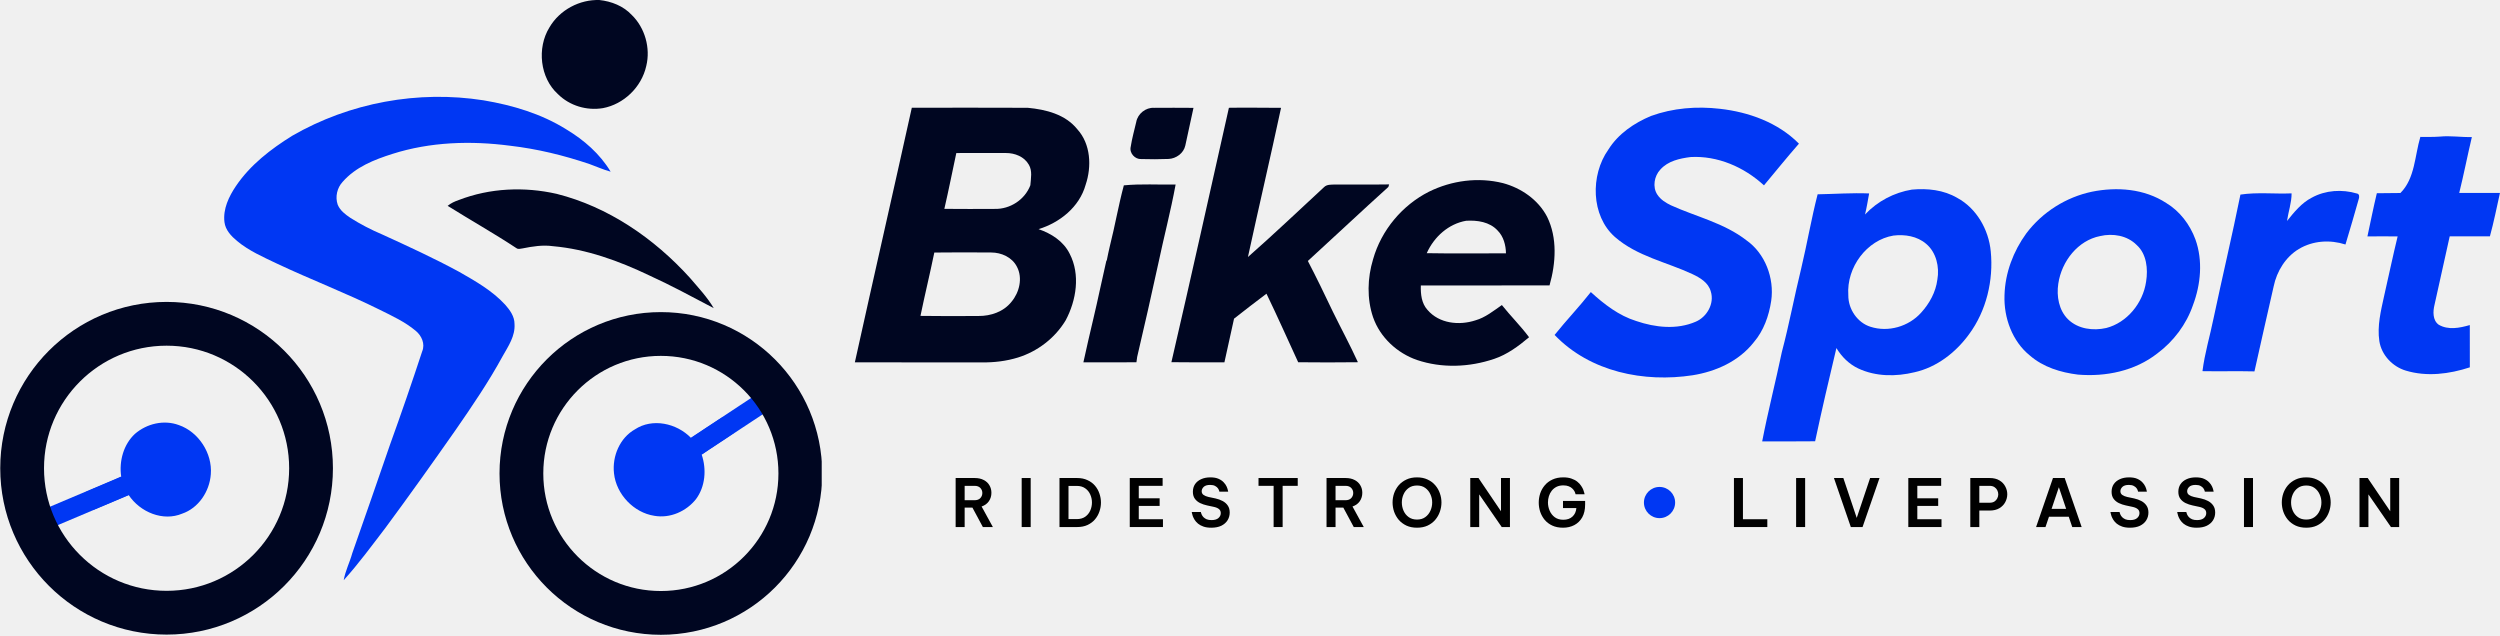
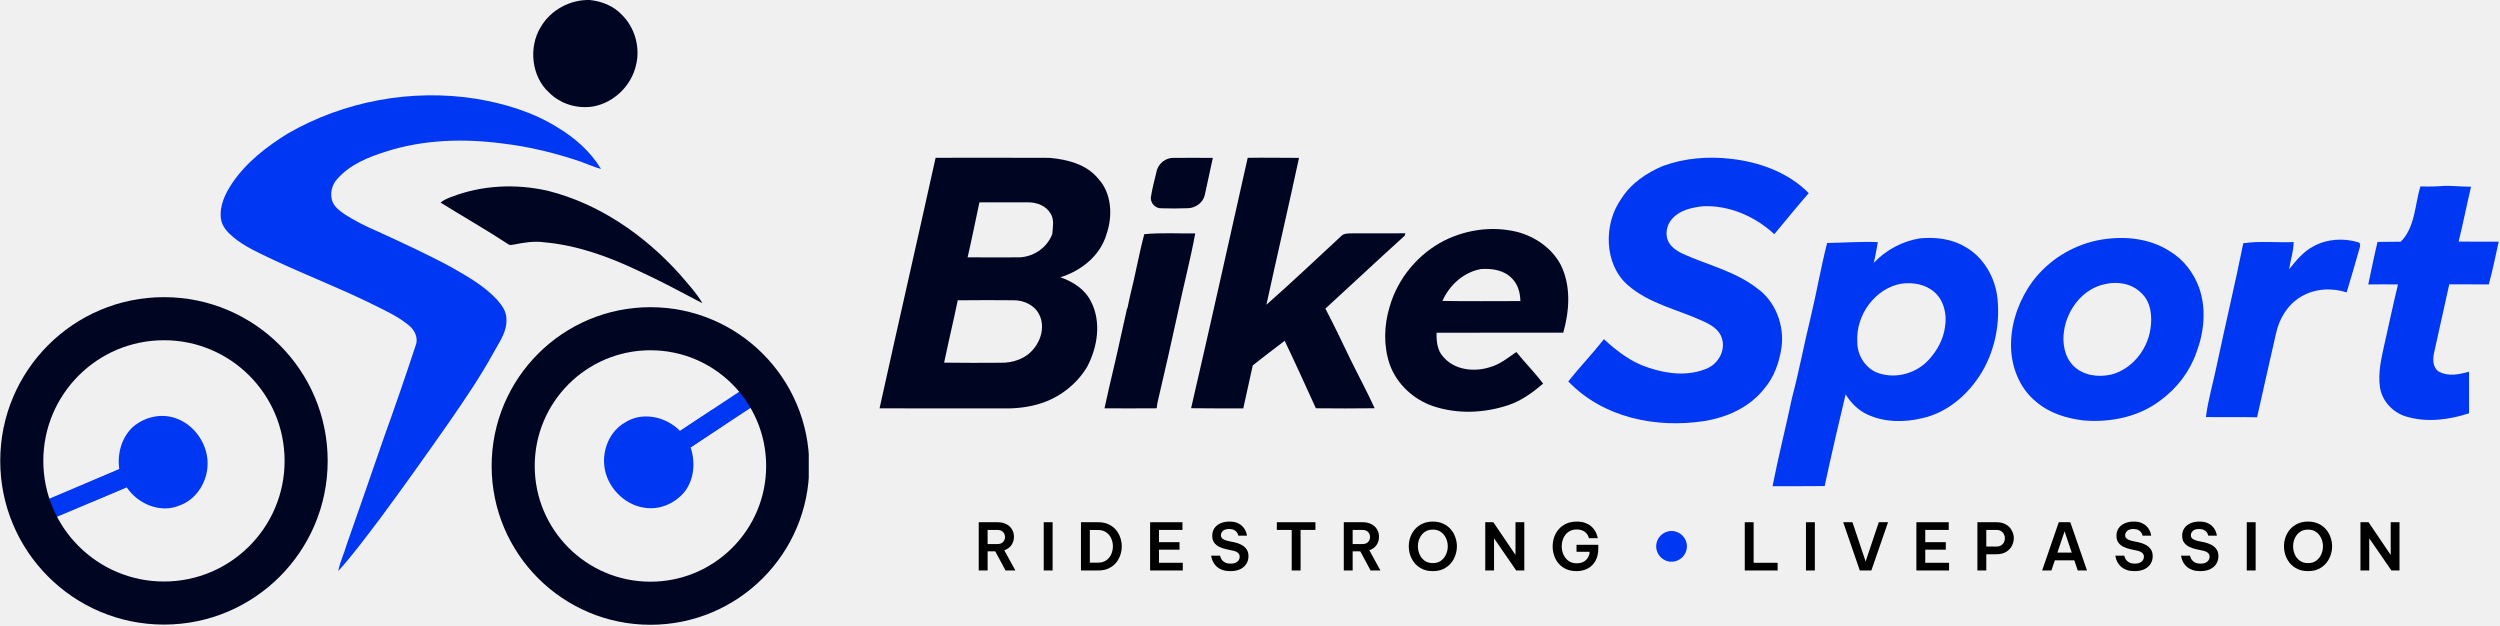
- <svg xmlns="http://www.w3.org/2000/svg" width="1810" height="460" viewBox="0 0 1810 460" fill="none">
+ <svg xmlns="http://www.w3.org/2000/svg" width="1839" height="460" viewBox="0 0 1839 460" fill="none">
  <g clip-path="url(#clip0_24_1289)">
    <path d="M129.554 307.779C118.626 303.704 106.246 306.719 97.707 314.111C89.482 321.723 86.09 333.756 87.748 345.123C79.288 349.012 70.593 352.374 62.083 356.175C63.879 360.518 65.759 364.812 67.849 369.017C76.286 365.505 84.703 361.947 93.082 358.297C101.495 370.972 118.15 377.674 131.89 371.88C143.6 367.897 151.72 355.975 152.629 343.359C153.853 328.134 143.727 312.7 129.554 307.779Z" fill="#0037F3" />
    <rect x="34.356" y="367.624" width="58.058" height="14.488" transform="rotate(-22.9127 34.3564 367.624)" fill="#0037F3" />
    <circle cx="120.609" cy="339.015" r="104.587" stroke="#000621" stroke-width="31.693" />
    <path d="M473.725 373.44C485.215 375.448 496.834 370.221 503.878 361.393C510.573 352.405 511.709 339.955 508.001 329.083C515.607 323.713 523.541 318.818 531.213 313.525C528.653 309.584 526.02 305.706 523.197 301.954C515.544 306.949 507.918 311.985 500.348 317.106C489.76 306.182 472.16 302.638 459.711 310.846C448.927 316.902 443.123 330.108 444.535 342.677C446.115 357.869 458.892 371.193 473.725 373.44Z" fill="#0037F3" />
    <rect x="556.379" y="297.202" width="58.058" height="14.488" transform="rotate(146.554 556.379 297.202)" fill="#0037F3" />
    <circle cx="478.463" cy="342.775" r="100.965" stroke="#000621" stroke-width="31.693" />
    <path d="M211.463 98.36C253.287 74.198 302.885 65.225 350.087 72.632C371.011 76.166 391.852 82.281 410.153 93.761C422.741 101.33 434.323 111.343 442.108 124.301C436.898 122.898 431.987 120.617 426.909 118.812C408.165 112.458 388.857 107.771 369.251 105.503C340.877 101.794 311.557 102.683 284.057 111.443C271.014 115.591 257.468 120.88 248.053 131.683C244.077 135.943 242.532 142.548 244.496 148.187C246.233 152.436 250.006 155.23 253.599 157.674C260.977 162.361 268.75 166.371 276.751 169.767C295.507 178.339 314.275 186.961 332.469 196.824C344.242 203.579 356.327 210.371 365.741 220.597C369.143 224.445 372.533 229.056 372.509 234.558C373.107 243.255 368.005 250.637 363.993 257.742C353.836 276.39 341.919 293.91 329.894 311.266C313.209 335.077 296.381 358.763 279.098 382.11C269.265 394.955 259.671 408.076 248.856 420.057C250.006 413.265 253.228 407.149 255.036 400.557C264.271 374.265 273.421 347.96 282.488 321.605C290.537 299.336 298.25 276.929 305.652 254.421C307.987 248.97 305.185 242.954 300.993 239.521C293.196 232.991 283.949 228.756 274.99 224.294C250.533 212.138 225.033 202.438 200.36 190.784C190.455 186.046 180.238 181.61 171.639 174.479C167.459 170.995 163.183 166.572 162.5 160.757C161.362 151.27 165.722 142.297 170.777 134.765C181.197 119.326 196.096 107.934 211.463 98.36Z" fill="#0037F3" />
    <path d="M397.768 19.885C405.254 7.039 419.782 -0.455 434.011 0.021C442.611 0.949 451.306 4.295 457.427 10.874C466.865 20.035 471.117 34.71 467.895 47.768C464.422 63.308 451.45 75.477 436.551 78.284C424.909 80.239 412.464 76.655 403.889 68.095C390.977 56.416 388.594 34.76 397.768 19.885Z" fill="#000621" />
    <path d="M332.217 144.792C354.746 136.094 379.683 135.042 403.051 140.355C440.144 149.704 473.369 172.312 499.443 201.098C505.48 208.179 511.959 215.009 516.762 223.104C501.276 214.959 485.861 206.6 469.967 199.356C447.929 188.842 424.621 180.37 400.344 178.24C392.978 177.187 385.552 178.403 378.33 179.844C376.868 180.007 375.251 180.658 373.934 179.693C357.621 168.941 340.637 159.366 324.097 149.028C326.492 147.047 329.331 145.782 332.217 144.792Z" fill="#000621" />
  </g>
-   <path d="M618.921 262.307C632.492 200.831 646.566 139.479 660.15 78.003C688.138 77.989 716.127 77.906 744.115 78.045C757.104 79.276 771.27 82.695 780.04 93.656C789.656 104.257 790.502 120.519 786.005 133.763C781.455 150.094 767.011 161.277 751.932 165.899C761.032 169.041 769.934 174.563 774.458 183.752C782.275 198.824 779.246 217.452 771.574 231.859C763.757 244.91 751.033 254.487 736.986 258.847C728.6 261.435 719.817 262.486 711.087 262.376C680.374 262.334 649.648 262.431 618.921 262.307ZM692.371 110.803C689.487 124.283 686.802 137.791 683.707 151.215C695.929 151.284 708.151 151.367 720.373 151.243C731.126 151.478 741.946 144.738 745.98 134.123C746.35 129.21 747.541 123.702 744.882 119.259C741.549 113.336 734.631 110.762 728.348 110.789C716.352 110.817 704.368 110.665 692.371 110.803ZM676.446 182.839C673.298 198.173 669.581 213.369 666.42 228.704C680.427 228.939 694.448 228.842 708.468 228.773C717.277 228.842 726.642 225.756 732.383 218.407C738.017 211.722 740.57 201.273 736.271 193.15C732.753 186.188 724.936 182.825 717.701 182.811C703.945 182.673 690.189 182.687 676.446 182.839Z" fill="#000621" />
-   <path d="M889.731 78.031C902.31 77.795 914.902 78.086 927.481 78.072C919.743 114.139 911.331 150.039 903.5 186.091C922.23 169.608 940.351 152.392 958.683 135.424C960.72 133.445 963.749 133.722 966.329 133.597C979.463 133.486 992.597 133.736 1005.73 133.514C1005.6 133.971 1005.32 134.884 1005.18 135.355C985.587 153.014 966.381 171.158 946.885 188.942C953.168 201.01 959.107 213.272 964.953 225.576C970.945 237.838 977.466 249.809 983.127 262.251C968.709 262.39 954.292 262.473 939.888 262.265C932.256 245.713 924.862 229.036 916.926 212.636C909.016 218.545 901.225 224.621 893.448 230.71C891.107 241.242 888.805 251.788 886.477 262.334C873.673 262.293 860.883 262.445 848.092 262.223C862.311 200.914 875.909 139.438 889.731 78.031Z" fill="#000621" />
-   <path d="M1034.47 138.842C1051.05 130.622 1070.29 128.103 1088.19 132.587C1101.19 136.088 1113.57 144.434 1120.11 156.959C1127.66 172.265 1126.43 190.561 1121.86 206.629C1090.79 206.754 1059.74 206.574 1028.68 206.698C1028.5 212.926 1029.17 219.597 1033.47 224.33C1041.99 234.35 1056.5 235.762 1068.16 231.942C1075.36 229.921 1081.26 225.064 1087.36 220.856C1093.7 228.814 1100.95 235.969 1107.05 244.163C1099.42 250.598 1091.22 256.66 1081.8 259.829C1063.81 265.919 1043.96 266.721 1025.86 260.618C1011.74 255.705 999.264 244.509 994.105 229.686C989.542 216.234 990.005 201.287 994.092 187.766C1000.11 166.425 1015.43 148.489 1034.47 138.842ZM1032.97 183.295C1052.08 183.655 1071.21 183.392 1090.32 183.406C1090.21 177.414 1088.55 171.213 1084.33 166.965C1078.53 160.571 1069.47 159.353 1061.47 159.837C1048.87 162.024 1038.31 171.324 1032.97 183.295Z" fill="#000621" />
-   <path d="M822.631 88.342C823.715 82.252 829.628 77.727 835.461 78.073C844.997 78.031 854.547 77.976 864.084 78.087C862.087 87.165 860.103 96.244 858.172 105.351C856.941 111.011 851.465 114.803 846.122 115.08C839.495 115.329 832.868 115.371 826.255 115.149C821.863 115.454 817.512 110.942 818.636 106.264C819.575 100.202 821.242 94.293 822.631 88.342Z" fill="#000621" />
-   <path d="M813.663 134.192C826.122 132.988 838.662 133.805 851.148 133.625C847.603 152.862 842.603 171.795 838.582 190.935C833.688 213.466 828.569 235.928 823.318 258.362C823.186 259.345 822.908 261.296 822.776 262.279C809.972 262.334 797.168 262.404 784.378 262.307C786.719 251.705 789.087 241.132 791.626 230.6C794.92 216.816 797.711 202.92 800.925 189.122L801.361 188.264C801.97 184.818 802.83 181.427 803.57 178.023C807.261 163.491 809.761 148.655 813.663 134.192Z" fill="#000621" />
-   <path d="M1195.28 83.975C1211.26 78.162 1228.5 76.834 1245.25 78.771C1265.99 81.11 1287.18 88.611 1302.43 104.001C1293.79 113.882 1285.54 124.11 1277.11 134.199C1262.63 120.844 1243.41 112.609 1223.95 113.703C1216.14 114.713 1207.62 116.498 1202.04 122.809C1197.7 127.432 1196.26 135.348 1199.88 140.856C1202.25 144.51 1205.99 146.821 1209.75 148.634C1228.04 156.952 1248.21 161.367 1264.48 174.03C1277.84 183.427 1284.76 201.308 1282.35 217.833C1280.72 228.669 1276.89 239.45 1269.81 247.713C1258.91 261.649 1242.17 269.012 1225.49 271.683C1190.45 277.053 1151.34 269.441 1125.53 242.495C1134.01 231.894 1143.39 222.137 1151.76 211.452C1161.43 220.324 1172.12 228.531 1184.6 232.406C1198.44 237.125 1214.03 238.869 1227.76 232.89C1235.67 229.527 1241.39 219.936 1238.62 211.051C1236.86 204.533 1230.77 201.031 1225.28 198.443C1206.53 189.669 1185.3 185.641 1169.18 171.553C1151.81 156.204 1151.35 126.823 1164.41 108.36C1171.64 96.777 1183.2 89.04 1195.28 83.975Z" fill="#0037F3" />
-   <path d="M1752.33 99.115C1757.04 99.143 1761.75 99.226 1766.46 98.894C1774.18 98.133 1781.9 99.42 1789.63 99.226C1786.45 112.678 1783.8 126.255 1780.48 139.68C1790.31 139.707 1800.14 139.749 1809.96 139.694C1807.65 150.198 1805.52 160.757 1802.69 171.123C1792.98 171.123 1783.28 171.179 1773.59 171.11C1769.99 187.62 1766.33 204.117 1762.61 220.614C1761.39 225.458 1761.17 231.852 1765.57 235.063C1772.52 239.159 1780.85 237.443 1788.14 235.34C1788.07 245.54 1788.23 255.739 1788.16 265.953C1773.27 270.825 1757 272.915 1741.8 268.32C1732.41 265.51 1724.28 257.303 1722.65 247.02C1720.98 235.935 1723.79 224.863 1726.14 214.123C1729.41 199.813 1732.41 185.434 1735.88 171.179C1728.59 170.999 1721.29 171.151 1714.01 171.179C1716.28 160.744 1718.33 150.267 1720.83 139.901C1726.51 139.818 1732.21 139.818 1737.9 139.735C1748.46 129.258 1748.25 112.789 1752.33 99.115Z" fill="#0037F3" />
-   <path d="M1384.19 137.272C1395.4 136.247 1407.21 137.451 1417.17 143.347C1430.86 150.738 1439.79 166.072 1441.3 181.932C1443.4 202.982 1438.09 225.043 1425.67 241.886C1415.97 255.31 1402.07 265.926 1386.18 269.496C1372.77 272.748 1358.15 272.748 1345.42 266.784C1338.82 263.697 1333.38 258.341 1329.56 251.989C1324.21 274.423 1318.96 296.899 1314.15 319.485C1301.37 319.499 1288.59 319.693 1275.82 319.568C1280.01 297.868 1285.55 276.485 1290.06 254.854C1295.37 234.841 1299.14 214.442 1304.08 194.333C1308.33 176.507 1311.4 158.419 1315.96 140.676C1328.38 140.468 1340.8 139.527 1353.25 140.053C1352.33 145.146 1351.5 150.253 1350.28 155.291C1359.38 145.631 1371.39 139.389 1384.19 137.272ZM1370.85 170.556C1351.67 173.725 1336.77 193.447 1338.18 213.694C1338.06 223.908 1344.89 233.72 1354.28 236.599C1367.03 240.71 1381.9 236.488 1390.97 226.289C1396.92 219.742 1401.49 211.522 1402.64 202.484C1404.32 193.253 1401.8 182.624 1394.59 176.59C1388.07 170.944 1379.04 169.56 1370.85 170.556Z" fill="#0037F3" />
-   <path d="M1514.52 138.808C1532.61 135.168 1552.43 136.566 1568.36 146.973C1578.11 152.855 1585.51 162.488 1589.52 173.435C1594.97 188.672 1593.36 205.944 1587.72 220.877C1582.89 234.966 1573.6 247.159 1561.98 255.823C1545.69 268.638 1524.44 272.901 1504.43 271.212C1492 269.676 1479.33 265.87 1469.55 257.331C1456.97 247.173 1450.66 230.15 1451.26 213.791C1451.67 197.557 1457.7 181.835 1467.03 168.992C1478.75 153.409 1495.99 142.711 1514.52 138.808ZM1520.49 170.916C1504.54 174.03 1492.61 189.004 1490.2 205.404C1488.82 214.456 1490.64 224.628 1497.21 231.132C1504.5 238.288 1515.48 239.616 1524.93 237.471C1539.79 233.651 1551.51 219.632 1553.78 203.882C1555.26 194.693 1554.15 183.87 1547.01 177.434C1540.07 170.418 1529.63 168.785 1520.49 170.916Z" fill="#0037F3" />
-   <path d="M1673.75 143.098C1683.71 137.631 1695.69 136.925 1706.43 140.109C1708.41 140.427 1708.23 142.876 1707.65 144.385C1704.56 155.291 1701.42 166.183 1698.12 177.019C1687 173.421 1674.56 174.168 1664.37 180.271C1654.88 185.946 1648.42 196.256 1646.13 207.342C1641.53 227.866 1636.73 248.335 1632.23 268.887C1619.68 268.569 1607.13 268.956 1594.59 268.721C1596.21 255.712 1600.04 243.187 1602.63 230.385C1608.95 200.519 1616.03 170.819 1622.07 140.884C1634.32 139.043 1646.78 140.524 1659.12 139.998C1659.12 146.835 1656.77 153.284 1655.8 159.996C1660.99 153.533 1666.38 146.876 1673.75 143.098Z" fill="#0037F3" />
-   <path d="M691.884 381.582V346.089H705.697C708.255 346.089 710.429 346.569 712.22 347.528C714.042 348.456 715.417 349.735 716.345 351.365C717.304 352.964 717.784 354.771 717.784 356.785C717.784 359.055 717.176 361.086 715.961 362.876C714.746 364.635 712.987 365.914 710.685 366.713L718.839 381.582H711.596L704.018 367.481H698.407V381.582H691.884ZM705.601 351.749H698.407V362.157H705.601C707.424 362.157 708.815 361.645 709.774 360.622C710.733 359.567 711.213 358.336 711.213 356.929C711.213 355.522 710.733 354.307 709.774 353.284C708.815 352.261 707.424 351.749 705.601 351.749Z" fill="black" />
-   <path d="M739.692 381.582V346.089H746.215V381.582H739.692Z" fill="black" />
-   <path d="M767.068 381.582V346.089H779.826C782.704 346.089 785.214 346.601 787.357 347.624C789.531 348.615 791.337 349.958 792.776 351.653C794.215 353.348 795.286 355.25 795.99 357.361C796.725 359.471 797.093 361.629 797.093 363.836C797.093 366.042 796.725 368.2 795.99 370.31C795.286 372.421 794.215 374.323 792.776 376.018C791.337 377.713 789.531 379.072 787.357 380.095C785.214 381.086 782.704 381.582 779.826 381.582H767.068ZM779.539 351.797H773.591V375.826H779.539C782.033 375.826 784.095 375.251 785.726 374.099C787.357 372.916 788.572 371.414 789.371 369.591C790.17 367.736 790.57 365.802 790.57 363.788C790.57 361.805 790.17 359.903 789.371 358.08C788.572 356.225 787.357 354.723 785.726 353.572C784.095 352.388 782.033 351.797 779.539 351.797Z" fill="black" />
-   <path d="M817.946 381.582V346.089H841.736V351.749H824.469V360.766H839.577V366.282H824.469V375.922H841.976V381.582H817.946Z" fill="black" />
-   <path d="M876.978 382.061C874.771 382.061 872.885 381.79 871.318 381.246C869.751 380.702 868.44 379.999 867.385 379.136C866.362 378.272 865.546 377.361 864.939 376.402C864.331 375.411 863.868 374.483 863.548 373.62C863.26 372.757 863.068 372.053 862.973 371.51C862.877 370.966 862.829 370.694 862.829 370.694H869.447C869.447 370.694 869.479 370.886 869.543 371.27C869.639 371.654 869.831 372.149 870.119 372.757C870.407 373.332 870.822 373.908 871.366 374.483C871.941 375.059 872.693 375.554 873.62 375.97C874.579 376.354 875.763 376.546 877.169 376.546C879.344 376.546 880.99 376.066 882.11 375.107C883.261 374.116 883.836 372.901 883.836 371.462C883.836 370.247 883.405 369.287 882.541 368.584C881.678 367.849 880.399 367.305 878.704 366.953L874.004 365.946C872.181 365.562 870.471 364.987 868.872 364.219C867.305 363.452 866.042 362.413 865.083 361.102C864.124 359.791 863.644 358.112 863.644 356.066C863.644 353.923 864.172 352.069 865.227 350.502C866.314 348.935 867.801 347.736 869.687 346.905C871.574 346.042 873.78 345.61 876.306 345.61C878.704 345.61 880.687 345.962 882.253 346.665C883.82 347.368 885.067 348.232 885.995 349.255C886.954 350.278 887.657 351.301 888.105 352.325C888.553 353.348 888.84 354.211 888.968 354.915C889.128 355.618 889.208 355.97 889.208 355.97H882.829C882.829 355.97 882.765 355.73 882.637 355.25C882.509 354.739 882.221 354.163 881.774 353.524C881.326 352.884 880.655 352.325 879.759 351.845C878.864 351.333 877.665 351.078 876.162 351.078C874.02 351.078 872.453 351.557 871.462 352.516C870.503 353.476 870.023 354.515 870.023 355.634C870.023 356.785 870.471 357.68 871.366 358.32C872.261 358.959 873.46 359.455 874.963 359.807L879.999 360.862C881.886 361.278 883.612 361.901 885.179 362.732C886.746 363.564 887.993 364.667 888.92 366.042C889.848 367.385 890.311 369.064 890.311 371.078C890.311 373.124 889.8 374.979 888.776 376.642C887.753 378.304 886.25 379.631 884.268 380.623C882.285 381.582 879.855 382.061 876.978 382.061Z" fill="black" />
-   <path d="M922.1 381.582V351.749H911.165V346.089H939.558V351.749H928.623V381.582H922.1Z" fill="black" />
-   <path d="M960.412 381.582V346.089H974.225C976.783 346.089 978.957 346.569 980.748 347.528C982.57 348.456 983.945 349.735 984.873 351.365C985.832 352.964 986.311 354.771 986.311 356.785C986.311 359.055 985.704 361.086 984.489 362.876C983.274 364.635 981.515 365.914 979.213 366.713L987.367 381.582H980.124L972.546 367.481H966.935V381.582H960.412ZM974.129 351.749H966.935V362.157H974.129C975.951 362.157 977.342 361.645 978.302 360.622C979.261 359.567 979.741 358.336 979.741 356.929C979.741 355.522 979.261 354.307 978.302 353.284C977.342 352.261 975.951 351.749 974.129 351.749Z" fill="black" />
-   <path d="M1025.92 382.061C1023.01 382.061 1020.45 381.55 1018.24 380.527C1016.04 379.471 1014.18 378.081 1012.68 376.354C1011.21 374.595 1010.09 372.629 1009.32 370.454C1008.59 368.28 1008.22 366.058 1008.22 363.788C1008.22 361.517 1008.59 359.311 1009.32 357.169C1010.09 354.995 1011.21 353.044 1012.68 351.317C1014.18 349.591 1016.04 348.216 1018.24 347.193C1020.45 346.137 1023.01 345.61 1025.92 345.61C1028.83 345.61 1031.39 346.137 1033.59 347.193C1035.8 348.216 1037.64 349.591 1039.11 351.317C1040.61 353.044 1041.73 354.995 1042.47 357.169C1043.23 359.311 1043.62 361.517 1043.62 363.788C1043.62 366.058 1043.23 368.28 1042.47 370.454C1041.73 372.629 1040.61 374.595 1039.11 376.354C1037.64 378.081 1035.8 379.471 1033.59 380.527C1031.39 381.55 1028.83 382.061 1025.92 382.061ZM1025.92 376.162C1028.32 376.162 1030.31 375.57 1031.91 374.387C1033.54 373.204 1034.78 371.67 1035.61 369.783C1036.47 367.896 1036.9 365.898 1036.9 363.788C1036.9 361.709 1036.47 359.743 1035.61 357.888C1034.78 356.002 1033.54 354.467 1031.91 353.284C1030.31 352.101 1028.32 351.509 1025.92 351.509C1023.52 351.509 1021.51 352.101 1019.88 353.284C1018.24 354.467 1017.01 356.002 1016.18 357.888C1015.35 359.743 1014.93 361.709 1014.93 363.788C1014.93 365.898 1015.35 367.896 1016.18 369.783C1017.01 371.67 1018.24 373.204 1019.88 374.387C1021.51 375.57 1023.52 376.162 1025.92 376.162Z" fill="black" />
-   <path d="M1064.47 381.582V346.089H1070.42L1086.72 370.167V346.089H1093.2V381.582H1087.25L1070.94 357.936V381.582H1064.47Z" fill="black" />
-   <path d="M1131.65 382.061C1128.68 382.061 1126.09 381.55 1123.88 380.527C1121.68 379.503 1119.84 378.128 1118.37 376.402C1116.93 374.643 1115.84 372.693 1115.11 370.55C1114.4 368.376 1114.05 366.154 1114.05 363.884C1114.05 361.613 1114.4 359.391 1115.11 357.217C1115.84 355.043 1116.95 353.092 1118.42 351.365C1119.89 349.607 1121.74 348.216 1123.98 347.193C1126.22 346.137 1128.82 345.61 1131.8 345.61C1134.13 345.61 1136.13 345.914 1137.79 346.521C1139.49 347.097 1140.9 347.848 1142.01 348.775C1143.17 349.703 1144.08 350.694 1144.75 351.749C1145.45 352.772 1145.98 353.748 1146.33 354.675C1146.68 355.602 1146.92 356.369 1147.05 356.977C1147.18 357.553 1147.24 357.84 1147.24 357.84H1140.72C1140.72 357.84 1140.66 357.632 1140.53 357.217C1140.43 356.769 1140.21 356.226 1139.86 355.586C1139.5 354.947 1138.99 354.307 1138.32 353.668C1137.68 353.028 1136.83 352.5 1135.78 352.085C1134.72 351.637 1133.41 351.413 1131.85 351.413C1129.96 351.413 1128.31 351.765 1126.91 352.469C1125.53 353.172 1124.38 354.115 1123.45 355.298C1122.53 356.481 1121.84 357.808 1121.39 359.279C1120.94 360.75 1120.72 362.253 1120.72 363.788C1120.72 365.866 1121.13 367.864 1121.97 369.783C1122.8 371.701 1124.03 373.268 1125.66 374.483C1127.32 375.698 1129.37 376.306 1131.8 376.306C1134.61 376.306 1136.83 375.539 1138.47 374.004C1140.13 372.469 1141.07 370.422 1141.29 367.864H1131.61V362.685H1147.63V365.322C1147.63 369 1146.92 372.085 1145.52 374.579C1144.11 377.041 1142.19 378.912 1139.76 380.191C1137.36 381.438 1134.66 382.061 1131.65 382.061Z" fill="black" />
-   <circle cx="1201.5" cy="363.836" r="11.296" fill="#0037F3" />
-   <path d="M1255.37 381.582V346.089H1261.89V375.922H1279.54V381.582H1255.37Z" fill="black" />
-   <path d="M1300.39 381.582V346.089H1306.92V381.582H1300.39Z" fill="black" />
-   <path d="M1340 381.582L1327.77 346.089H1334.58L1344.27 374.963L1353.96 346.089H1360.77L1348.49 381.582H1340Z" fill="black" />
-   <path d="M1381.62 381.582V346.089H1405.41V351.749H1388.14V360.766H1403.25V366.282H1388.14V375.922H1405.65V381.582H1381.62Z" fill="black" />
-   <path d="M1426.5 381.582V346.089H1440.51C1443.36 346.089 1445.72 346.665 1447.61 347.816C1449.49 348.935 1450.9 350.406 1451.83 352.229C1452.79 354.019 1453.27 355.89 1453.27 357.84C1453.27 359.791 1452.79 361.677 1451.83 363.5C1450.9 365.29 1449.49 366.761 1447.61 367.912C1445.72 369.063 1443.36 369.639 1440.51 369.639H1433.03V381.582H1426.5ZM1440.46 351.749H1433.03V363.979H1440.46C1441.87 363.979 1443.04 363.692 1443.96 363.116C1444.89 362.509 1445.58 361.741 1446.03 360.814C1446.51 359.855 1446.75 358.879 1446.75 357.888C1446.75 356.865 1446.51 355.89 1446.03 354.962C1445.58 354.035 1444.89 353.268 1443.96 352.66C1443.04 352.053 1441.87 351.749 1440.46 351.749Z" fill="black" />
-   <path d="M1474.12 381.582L1486.35 346.089H1494.84L1507.12 381.582H1500.31L1497.77 374.099H1483.47L1480.93 381.582H1474.12ZM1485.34 368.44H1495.9L1490.62 352.756L1485.34 368.44Z" fill="black" />
-   <path d="M1542.12 382.061C1539.92 382.061 1538.03 381.79 1536.46 381.246C1534.9 380.702 1533.58 379.999 1532.53 379.136C1531.51 378.272 1530.69 377.361 1530.08 376.402C1529.48 375.411 1529.01 374.483 1528.69 373.62C1528.4 372.757 1528.21 372.053 1528.12 371.51C1528.02 370.966 1527.97 370.694 1527.97 370.694H1534.59C1534.59 370.694 1534.62 370.886 1534.69 371.27C1534.78 371.654 1534.98 372.149 1535.26 372.757C1535.55 373.332 1535.97 373.908 1536.51 374.483C1537.09 375.059 1537.84 375.554 1538.76 375.97C1539.72 376.354 1540.91 376.546 1542.31 376.546C1544.49 376.546 1546.13 376.066 1547.25 375.107C1548.41 374.116 1548.98 372.901 1548.98 371.462C1548.98 370.247 1548.55 369.287 1547.69 368.584C1546.82 367.849 1545.54 367.305 1543.85 366.953L1539.15 365.946C1537.33 365.562 1535.62 364.987 1534.02 364.219C1532.45 363.452 1531.19 362.413 1530.23 361.102C1529.27 359.791 1528.79 358.112 1528.79 356.066C1528.79 353.923 1529.32 352.069 1530.37 350.502C1531.46 348.935 1532.95 347.736 1534.83 346.905C1536.72 346.042 1538.92 345.61 1541.45 345.61C1543.85 345.61 1545.83 345.962 1547.4 346.665C1548.96 347.368 1550.21 348.232 1551.14 349.255C1552.1 350.278 1552.8 351.301 1553.25 352.325C1553.7 353.348 1553.98 354.211 1554.11 354.915C1554.27 355.618 1554.35 355.97 1554.35 355.97H1547.97C1547.97 355.97 1547.91 355.73 1547.78 355.25C1547.65 354.739 1547.37 354.163 1546.92 353.524C1546.47 352.884 1545.8 352.325 1544.9 351.845C1544.01 351.333 1542.81 351.078 1541.31 351.078C1539.16 351.078 1537.6 351.557 1536.61 352.516C1535.65 353.476 1535.17 354.515 1535.17 355.634C1535.17 356.785 1535.62 357.68 1536.51 358.32C1537.41 358.959 1538.6 359.455 1540.11 359.807L1545.14 360.862C1547.03 361.278 1548.76 361.901 1550.32 362.732C1551.89 363.564 1553.14 364.667 1554.06 366.042C1554.99 367.385 1555.46 369.064 1555.46 371.078C1555.46 373.124 1554.94 374.979 1553.92 376.642C1552.9 378.304 1551.39 379.631 1549.41 380.623C1547.43 381.582 1545 382.061 1542.12 382.061Z" fill="black" />
-   <path d="M1590.46 382.061C1588.25 382.061 1586.36 381.79 1584.8 381.246C1583.23 380.702 1581.92 379.999 1580.87 379.136C1579.84 378.272 1579.03 377.361 1578.42 376.402C1577.81 375.411 1577.35 374.483 1577.03 373.62C1576.74 372.757 1576.55 372.053 1576.45 371.51C1576.36 370.966 1576.31 370.694 1576.31 370.694H1582.93C1582.93 370.694 1582.96 370.886 1583.02 371.27C1583.12 371.654 1583.31 372.149 1583.6 372.757C1583.89 373.332 1584.3 373.908 1584.85 374.483C1585.42 375.059 1586.17 375.554 1587.1 375.97C1588.06 376.354 1589.24 376.546 1590.65 376.546C1592.82 376.546 1594.47 376.066 1595.59 375.107C1596.74 374.116 1597.32 372.901 1597.32 371.462C1597.32 370.247 1596.88 369.287 1596.02 368.584C1595.16 367.849 1593.88 367.305 1592.18 366.953L1587.48 365.946C1585.66 365.562 1583.95 364.987 1582.35 364.219C1580.79 363.452 1579.52 362.413 1578.56 361.102C1577.6 359.791 1577.12 358.112 1577.12 356.066C1577.12 353.923 1577.65 352.069 1578.71 350.502C1579.79 348.935 1581.28 347.736 1583.17 346.905C1585.05 346.042 1587.26 345.61 1589.79 345.61C1592.18 345.61 1594.17 345.962 1595.73 346.665C1597.3 347.368 1598.55 348.232 1599.47 349.255C1600.43 350.278 1601.14 351.301 1601.58 352.325C1602.03 353.348 1602.32 354.211 1602.45 354.915C1602.61 355.618 1602.69 355.97 1602.69 355.97H1596.31C1596.31 355.97 1596.25 355.73 1596.12 355.25C1595.99 354.739 1595.7 354.163 1595.25 353.524C1594.81 352.884 1594.13 352.325 1593.24 351.845C1592.34 351.333 1591.15 351.078 1589.64 351.078C1587.5 351.078 1585.93 351.557 1584.94 352.516C1583.98 353.476 1583.5 354.515 1583.5 355.634C1583.5 356.785 1583.95 357.68 1584.85 358.32C1585.74 358.959 1586.94 359.455 1588.44 359.807L1593.48 360.862C1595.37 361.278 1597.09 361.901 1598.66 362.732C1600.23 363.564 1601.47 364.667 1602.4 366.042C1603.33 367.385 1603.79 369.064 1603.79 371.078C1603.79 373.124 1603.28 374.979 1602.26 376.642C1601.23 378.304 1599.73 379.631 1597.75 380.623C1595.77 381.582 1593.34 382.061 1590.46 382.061Z" fill="black" />
-   <path d="M1624.64 381.582V346.089H1631.17V381.582H1624.64Z" fill="black" />
-   <path d="M1669.72 382.061C1666.81 382.061 1664.25 381.55 1662.04 380.527C1659.84 379.471 1657.98 378.081 1656.48 376.354C1655.01 374.595 1653.89 372.629 1653.12 370.454C1652.39 368.28 1652.02 366.058 1652.02 363.788C1652.02 361.517 1652.39 359.311 1653.12 357.169C1653.89 354.995 1655.01 353.044 1656.48 351.317C1657.98 349.591 1659.84 348.216 1662.04 347.193C1664.25 346.137 1666.81 345.61 1669.72 345.61C1672.63 345.61 1675.19 346.137 1677.39 347.193C1679.6 348.216 1681.44 349.591 1682.91 351.317C1684.41 353.044 1685.53 354.995 1686.27 357.169C1687.03 359.311 1687.42 361.517 1687.42 363.788C1687.42 366.058 1687.03 368.28 1686.27 370.454C1685.53 372.629 1684.41 374.595 1682.91 376.354C1681.44 378.081 1679.6 379.471 1677.39 380.527C1675.19 381.55 1672.63 382.061 1669.72 382.061ZM1669.72 376.162C1672.12 376.162 1674.12 375.57 1675.71 374.387C1677.34 373.204 1678.58 371.67 1679.41 369.783C1680.27 367.896 1680.7 365.898 1680.7 363.788C1680.7 361.709 1680.27 359.743 1679.41 357.888C1678.58 356.002 1677.34 354.467 1675.71 353.284C1674.12 352.101 1672.12 351.509 1669.72 351.509C1667.32 351.509 1665.31 352.101 1663.68 353.284C1662.04 354.467 1660.81 356.002 1659.98 357.888C1659.15 359.743 1658.74 361.709 1658.74 363.788C1658.74 365.898 1659.15 367.896 1659.98 369.783C1660.81 371.67 1662.04 373.204 1663.68 374.387C1665.31 375.57 1667.32 376.162 1669.72 376.162Z" fill="black" />
-   <path d="M1708.27 381.582V346.089H1714.22L1730.52 370.167V346.089H1737V381.582H1731.05L1714.74 357.936V381.582H1708.27Z" fill="black" />
+   <path d="M647 300.368C660.571 238.892 674.644 177.541 688.229 116.065C716.217 116.051 744.205 115.968 772.194 116.106C785.183 117.338 799.349 120.756 808.118 131.717C817.734 142.319 818.581 158.58 814.084 171.825C809.533 188.156 795.09 199.338 780.011 203.961C789.111 207.102 798.013 212.624 802.536 221.814C810.354 236.885 807.325 255.514 799.653 269.921C791.836 282.972 779.111 292.549 765.064 296.908C756.678 299.496 747.896 300.548 739.166 300.437C708.453 300.396 677.726 300.493 647 300.368ZM720.45 148.865C717.566 162.345 714.881 175.852 711.786 189.277C724.008 189.346 736.229 189.429 748.451 189.304C759.205 189.54 770.024 182.8 774.059 172.185C774.429 167.272 775.619 161.763 772.961 157.321C769.628 151.397 762.71 148.823 756.427 148.851C744.43 148.879 732.446 148.726 720.45 148.865ZM704.524 220.901C701.376 236.235 697.659 251.431 694.498 266.765C708.506 267.001 722.526 266.904 736.547 266.835C745.356 266.904 754.721 263.817 760.461 256.469C766.096 249.784 768.649 239.335 764.35 231.211C760.832 224.25 753.014 220.887 745.779 220.873C732.023 220.734 718.267 220.748 704.524 220.901Z" fill="#000621" />
+   <path d="M917.81 116.092C930.388 115.857 942.981 116.148 955.559 116.134C947.822 152.2 939.409 188.1 931.579 224.153C950.308 207.67 968.429 190.453 986.762 173.486C988.799 171.507 991.828 171.783 994.407 171.659C1007.54 171.548 1020.68 171.797 1033.81 171.576C1033.68 172.032 1033.4 172.946 1033.25 173.416C1013.67 191.076 994.46 209.22 974.963 227.004C981.246 239.072 987.185 251.334 993.032 263.637C999.023 275.899 1005.54 287.871 1011.21 300.313C996.788 300.451 982.371 300.534 967.966 300.326C960.334 283.774 952.94 267.097 945.004 250.697C937.095 256.607 929.304 262.682 921.526 268.772C919.185 279.304 916.884 289.85 914.556 300.396C901.752 300.354 888.961 300.506 876.171 300.285C890.39 238.975 903.987 177.499 917.81 116.092Z" fill="#000621" />
+   <path d="M1062.55 176.904C1079.13 168.683 1098.37 166.164 1116.27 170.648C1129.27 174.15 1141.65 182.495 1148.18 195.02C1155.74 210.327 1154.51 228.623 1149.94 244.691C1118.87 244.815 1087.82 244.635 1056.76 244.76C1056.57 250.988 1057.25 257.659 1061.55 262.392C1070.07 272.412 1084.58 273.823 1096.24 270.004C1103.44 267.983 1109.34 263.125 1115.43 258.918C1121.78 266.876 1129.03 274.031 1135.13 282.224C1127.5 288.66 1119.3 294.721 1109.88 297.891C1091.89 303.98 1072.04 304.783 1053.94 298.68C1039.82 293.766 1027.34 282.57 1022.18 267.748C1017.62 254.296 1018.08 239.349 1022.17 225.827C1028.19 204.486 1043.51 186.55 1062.55 176.904ZM1061.04 221.357C1080.16 221.717 1099.28 221.454 1118.4 221.468C1118.29 215.475 1116.62 209.275 1112.41 205.026C1106.61 198.632 1097.55 197.414 1089.55 197.899C1076.94 200.085 1066.39 209.386 1061.04 221.357Z" fill="#000621" />
+   <path d="M850.709 126.403C851.794 120.314 857.706 115.788 863.539 116.134C873.076 116.093 882.626 116.037 892.163 116.148C890.165 125.227 888.181 134.306 886.25 143.412C885.02 149.073 879.544 152.865 874.2 153.142C867.574 153.391 860.947 153.432 854.333 153.211C849.942 153.515 845.59 149.003 846.715 144.326C847.654 138.264 849.32 132.354 850.709 126.403Z" fill="#000621" />
+   <path d="M841.741 172.254C854.201 171.05 866.74 171.866 879.226 171.687C875.682 190.924 870.682 209.856 866.661 228.997C861.767 251.528 856.648 273.99 851.397 296.424C851.265 297.407 850.987 299.358 850.855 300.34C838.051 300.396 825.247 300.465 812.457 300.368C814.798 289.767 817.165 279.193 819.705 268.661C822.998 254.877 825.789 240.982 829.004 227.184L829.44 226.326C830.048 222.88 830.908 219.489 831.649 216.084C835.339 201.553 837.839 186.716 841.741 172.254Z" fill="#000621" />
+   <path d="M1223.36 122.036C1239.33 116.224 1256.58 114.895 1273.33 116.833C1294.07 119.172 1315.26 126.673 1330.51 142.062C1321.87 151.944 1313.62 162.172 1305.19 172.261C1290.71 158.905 1271.49 150.671 1252.03 151.764C1244.21 152.774 1235.7 154.56 1230.11 160.871C1225.78 165.493 1224.33 173.409 1227.96 178.918C1230.33 182.571 1234.07 184.882 1237.83 186.695C1256.12 195.013 1276.29 199.428 1292.56 212.091C1305.92 221.489 1312.84 239.369 1310.43 255.894C1308.8 266.731 1304.97 277.512 1297.89 285.774C1286.99 299.711 1270.25 307.073 1253.57 309.744C1218.53 315.114 1179.42 307.502 1153.61 280.556C1162.09 269.955 1171.47 260.198 1179.84 249.514C1189.51 258.385 1200.19 266.592 1212.68 270.467C1226.52 275.187 1242.11 276.93 1255.84 270.952C1263.75 267.589 1269.46 257.998 1266.7 249.113C1264.94 242.594 1258.84 239.093 1253.35 236.505C1234.61 227.73 1213.38 223.703 1197.26 209.614C1179.89 194.266 1179.43 164.884 1192.48 146.422C1199.72 134.838 1211.28 127.102 1223.36 122.036Z" fill="#0037F3" />
+   <path d="M1780.41 137.177C1785.12 137.205 1789.83 137.288 1794.54 136.956C1802.26 136.194 1809.97 137.481 1817.71 137.288C1814.52 150.74 1811.88 164.317 1808.56 177.741C1818.39 177.769 1828.21 177.81 1838.04 177.755C1835.73 188.259 1833.6 198.819 1830.77 209.185C1821.06 209.185 1811.36 209.24 1801.67 209.171C1798.07 225.682 1794.41 242.179 1790.69 258.676C1789.47 263.52 1789.25 269.914 1793.65 273.124C1800.6 277.221 1808.93 275.505 1816.22 273.401C1816.15 283.601 1816.31 293.801 1816.24 304.015C1801.35 308.886 1785.08 310.976 1769.88 306.381C1760.49 303.572 1752.36 295.365 1750.73 285.082C1749.06 273.996 1751.87 262.925 1754.22 252.185C1757.49 237.875 1760.49 223.495 1763.96 209.24C1756.67 209.06 1749.37 209.213 1742.09 209.24C1744.35 198.805 1746.4 188.329 1748.9 177.963C1754.59 177.88 1760.29 177.88 1765.98 177.797C1776.54 167.32 1776.32 150.851 1780.41 137.177Z" fill="#0037F3" />
+   <path d="M1412.26 175.333C1423.48 174.309 1435.29 175.513 1445.25 181.409C1458.94 188.799 1467.87 204.133 1469.38 219.994C1471.48 241.044 1466.16 263.105 1453.74 279.947C1444.05 293.372 1430.15 303.987 1414.26 307.558C1400.85 310.81 1386.23 310.81 1373.5 304.845C1366.89 301.759 1361.46 296.403 1357.64 290.05C1352.29 312.485 1347.04 334.96 1342.23 357.547C1329.45 357.561 1316.67 357.754 1303.89 357.63C1308.09 335.929 1313.63 314.547 1318.14 292.915C1323.44 272.903 1327.21 252.503 1332.16 232.394C1336.41 214.569 1339.48 196.48 1344.04 178.738C1356.46 178.53 1368.88 177.589 1381.33 178.115C1380.41 183.208 1379.58 188.315 1378.36 193.352C1387.46 183.692 1399.47 177.451 1412.26 175.333ZM1398.93 208.618C1379.75 211.787 1364.84 231.508 1366.26 251.756C1366.14 261.97 1372.97 271.782 1382.36 274.661C1395.11 278.771 1409.98 274.55 1419.05 264.35C1425 257.804 1429.56 249.583 1430.72 240.546C1432.39 231.315 1429.88 220.686 1422.67 214.652C1416.15 209.005 1407.12 207.621 1398.93 208.618Z" fill="#0037F3" />
+   <path d="M1542.6 176.869C1560.68 173.229 1580.51 174.627 1596.44 185.035C1606.18 190.917 1613.59 200.549 1617.6 211.496C1623.05 226.734 1621.44 244.006 1615.8 258.939C1610.97 273.028 1601.67 285.22 1590.06 293.884C1573.77 306.7 1552.52 310.962 1532.51 309.274C1520.08 307.738 1507.41 303.932 1497.63 295.393C1485.05 285.234 1478.74 268.211 1479.34 251.853C1479.75 235.619 1485.78 219.897 1495.1 207.054C1506.82 191.47 1524.07 180.772 1542.6 176.869ZM1548.57 208.977C1532.62 212.091 1520.69 227.066 1518.28 243.466C1516.9 252.517 1518.71 262.689 1525.29 269.194C1532.58 276.349 1543.55 277.678 1553.01 275.533C1567.87 271.713 1579.59 257.693 1581.86 241.944C1583.34 232.754 1582.23 221.931 1575.09 215.496C1568.14 208.479 1557.71 206.846 1548.57 208.977Z" fill="#0037F3" />
+   <path d="M1701.83 181.159C1711.79 175.693 1723.77 174.987 1734.51 178.17C1736.48 178.488 1736.31 180.938 1735.73 182.446C1732.63 193.352 1729.5 204.244 1726.19 215.081C1715.08 211.482 1702.64 212.23 1692.45 218.333C1682.95 224.007 1676.5 234.318 1674.21 245.403C1669.61 265.928 1664.81 286.397 1660.31 306.949C1647.76 306.63 1635.2 307.018 1622.67 306.782C1624.29 293.773 1628.12 281.248 1630.71 268.446C1637.03 238.58 1644.11 208.88 1650.15 178.945C1662.4 177.104 1674.86 178.585 1687.2 178.059C1687.2 184.896 1684.85 191.345 1683.88 198.058C1689.07 191.595 1694.46 184.938 1701.83 181.159Z" fill="#0037F3" />
+   <path d="M719.963 419.643V384.151H733.776C736.334 384.151 738.508 384.631 740.299 385.59C742.122 386.517 743.497 387.796 744.424 389.427C745.383 391.026 745.863 392.832 745.863 394.847C745.863 397.117 745.255 399.147 744.04 400.938C742.825 402.696 741.066 403.975 738.764 404.775L746.918 419.643H739.676L732.097 405.542H726.486V419.643H719.963ZM733.68 389.81H726.486V400.218H733.68C735.503 400.218 736.894 399.707 737.853 398.684C738.812 397.628 739.292 396.397 739.292 394.99C739.292 393.584 738.812 392.368 737.853 391.345C736.894 390.322 735.503 389.81 733.68 389.81Z" fill="black" />
+   <path d="M767.771 419.643V384.151H774.294V419.643H767.771Z" fill="black" />
+   <path d="M795.147 419.643V384.151H807.906C810.783 384.151 813.293 384.662 815.436 385.686C817.61 386.677 819.417 388.02 820.855 389.715C822.294 391.409 823.365 393.312 824.069 395.422C824.804 397.532 825.172 399.691 825.172 401.897C825.172 404.103 824.804 406.262 824.069 408.372C823.365 410.482 822.294 412.385 820.855 414.08C819.417 415.774 817.61 417.133 815.436 418.156C813.293 419.148 810.783 419.643 807.906 419.643H795.147ZM807.618 389.858H801.67V413.888H807.618C810.112 413.888 812.174 413.312 813.805 412.161C815.436 410.978 816.651 409.475 817.45 407.653C818.249 405.798 818.649 403.863 818.649 401.849C818.649 399.867 818.249 397.964 817.45 396.142C816.651 394.287 815.436 392.784 813.805 391.633C812.174 390.45 810.112 389.858 807.618 389.858Z" fill="black" />
+   <path d="M846.025 419.643V384.151H869.815V389.81H852.548V398.827H867.656V404.343H852.548V413.984H870.055V419.643H846.025Z" fill="black" />
+   <path d="M905.057 420.123C902.85 420.123 900.964 419.851 899.397 419.308C897.83 418.764 896.519 418.061 895.464 417.197C894.441 416.334 893.626 415.423 893.018 414.463C892.411 413.472 891.947 412.545 891.627 411.682C891.339 410.818 891.148 410.115 891.052 409.571C890.956 409.028 890.908 408.756 890.908 408.756H897.527C897.527 408.756 897.559 408.948 897.622 409.331C897.718 409.715 897.91 410.211 898.198 410.818C898.486 411.394 898.901 411.969 899.445 412.545C900.021 413.12 900.772 413.616 901.699 414.032C902.659 414.415 903.842 414.607 905.249 414.607C907.423 414.607 909.07 414.128 910.189 413.168C911.34 412.177 911.915 410.962 911.915 409.523C911.915 408.308 911.484 407.349 910.62 406.645C909.757 405.91 908.478 405.366 906.783 405.015L902.083 404.008C900.26 403.624 898.55 403.048 896.951 402.281C895.384 401.513 894.121 400.474 893.162 399.163C892.203 397.852 891.723 396.174 891.723 394.127C891.723 391.985 892.251 390.13 893.306 388.564C894.393 386.997 895.88 385.798 897.766 384.966C899.653 384.103 901.859 383.671 904.385 383.671C906.783 383.671 908.766 384.023 910.333 384.727C911.899 385.43 913.146 386.293 914.074 387.317C915.033 388.34 915.736 389.363 916.184 390.386C916.632 391.409 916.919 392.273 917.047 392.976C917.207 393.68 917.287 394.031 917.287 394.031H910.908C910.908 394.031 910.844 393.791 910.716 393.312C910.588 392.8 910.301 392.225 909.853 391.585C909.405 390.946 908.734 390.386 907.838 389.907C906.943 389.395 905.744 389.139 904.241 389.139C902.099 389.139 900.532 389.619 899.541 390.578C898.582 391.537 898.102 392.576 898.102 393.696C898.102 394.847 898.55 395.742 899.445 396.381C900.34 397.021 901.539 397.517 903.042 397.868L908.078 398.923C909.965 399.339 911.691 399.963 913.258 400.794C914.825 401.625 916.072 402.729 916.999 404.103C917.927 405.446 918.39 407.125 918.39 409.14C918.39 411.186 917.879 413.04 916.855 414.703C915.832 416.366 914.329 417.693 912.347 418.684C910.365 419.643 907.934 420.123 905.057 420.123Z" fill="black" />
+   <path d="M950.179 419.643V389.81H939.244V384.151H967.637V389.81H956.702V419.643H950.179Z" fill="black" />
+   <path d="M988.491 419.643V384.151H1002.3C1004.86 384.151 1007.04 384.631 1008.83 385.59C1010.65 386.517 1012.02 387.796 1012.95 389.427C1013.91 391.026 1014.39 392.832 1014.39 394.847C1014.39 397.117 1013.78 399.147 1012.57 400.938C1011.35 402.696 1009.59 403.975 1007.29 404.775L1015.45 419.643H1008.2L1000.63 405.542H995.014V419.643H988.491ZM1002.21 389.81H995.014V400.218H1002.21C1004.03 400.218 1005.42 399.707 1006.38 398.684C1007.34 397.628 1007.82 396.397 1007.82 394.99C1007.82 393.584 1007.34 392.368 1006.38 391.345C1005.42 390.322 1004.03 389.81 1002.21 389.81Z" fill="black" />
+   <path d="M1054 420.123C1051.09 420.123 1048.53 419.611 1046.32 418.588C1044.12 417.533 1042.26 416.142 1040.76 414.415C1039.29 412.657 1038.17 410.69 1037.4 408.516C1036.67 406.342 1036.3 404.119 1036.3 401.849C1036.3 399.579 1036.67 397.373 1037.4 395.23C1038.17 393.056 1039.29 391.106 1040.76 389.379C1042.26 387.652 1044.12 386.277 1046.32 385.254C1048.53 384.199 1051.09 383.671 1054 383.671C1056.91 383.671 1059.47 384.199 1061.67 385.254C1063.88 386.277 1065.72 387.652 1067.19 389.379C1068.69 391.106 1069.81 393.056 1070.54 395.23C1071.31 397.373 1071.7 399.579 1071.7 401.849C1071.7 404.119 1071.31 406.342 1070.54 408.516C1069.81 410.69 1068.69 412.657 1067.19 414.415C1065.72 416.142 1063.88 417.533 1061.67 418.588C1059.47 419.611 1056.91 420.123 1054 420.123ZM1054 414.224C1056.4 414.224 1058.39 413.632 1059.99 412.449C1061.62 411.266 1062.85 409.731 1063.69 407.845C1064.55 405.958 1064.98 403.96 1064.98 401.849C1064.98 399.771 1064.55 397.804 1063.69 395.95C1062.85 394.063 1061.62 392.528 1059.99 391.345C1058.39 390.162 1056.4 389.571 1054 389.571C1051.6 389.571 1049.58 390.162 1047.95 391.345C1046.32 392.528 1045.09 394.063 1044.26 395.95C1043.43 397.804 1043.01 399.771 1043.01 401.849C1043.01 403.96 1043.43 405.958 1044.26 407.845C1045.09 409.731 1046.32 411.266 1047.95 412.449C1049.58 413.632 1051.6 414.224 1054 414.224Z" fill="black" />
+   <path d="M1092.55 419.643V384.151H1098.5L1114.8 408.228V384.151H1121.28V419.643H1115.33L1099.02 395.998V419.643H1092.55Z" fill="black" />
+   <path d="M1159.73 420.123C1156.76 420.123 1154.17 419.611 1151.96 418.588C1149.76 417.565 1147.92 416.19 1146.45 414.463C1145.01 412.705 1143.92 410.754 1143.19 408.612C1142.48 406.438 1142.13 404.215 1142.13 401.945C1142.13 399.675 1142.48 397.453 1143.19 395.278C1143.92 393.104 1145.03 391.154 1146.5 389.427C1147.97 387.668 1149.82 386.277 1152.06 385.254C1154.3 384.199 1156.9 383.671 1159.88 383.671C1162.21 383.671 1164.21 383.975 1165.87 384.583C1167.57 385.158 1168.97 385.91 1170.09 386.837C1171.24 387.764 1172.16 388.755 1172.83 389.811C1173.53 390.834 1174.06 391.809 1174.41 392.736C1174.76 393.664 1175 394.431 1175.13 395.039C1175.26 395.614 1175.32 395.902 1175.32 395.902H1168.8C1168.8 395.902 1168.73 395.694 1168.61 395.278C1168.51 394.831 1168.29 394.287 1167.94 393.648C1167.58 393.008 1167.07 392.369 1166.4 391.729C1165.76 391.09 1164.91 390.562 1163.86 390.146C1162.8 389.699 1161.49 389.475 1159.93 389.475C1158.04 389.475 1156.39 389.827 1154.99 390.53C1153.61 391.233 1152.46 392.177 1151.53 393.36C1150.6 394.543 1149.92 395.87 1149.47 397.341C1149.02 398.812 1148.8 400.314 1148.8 401.849C1148.8 403.928 1149.21 405.926 1150.05 407.845C1150.88 409.763 1152.11 411.33 1153.74 412.545C1155.4 413.76 1157.45 414.367 1159.88 414.367C1162.69 414.367 1164.91 413.6 1166.54 412.065C1168.21 410.53 1169.15 408.484 1169.37 405.926H1159.69V400.746H1175.71V403.384C1175.71 407.061 1175 410.147 1173.59 412.641C1172.19 415.103 1170.27 416.973 1167.84 418.252C1165.44 419.499 1162.74 420.123 1159.73 420.123Z" fill="black" />
+   <circle cx="1229.58" cy="401.897" r="11.296" fill="#0037F3" />
+   <path d="M1283.45 419.643V384.151H1289.97V413.984H1307.62V419.643H1283.45Z" fill="black" />
+   <path d="M1328.47 419.643V384.151H1335V419.643H1328.47Z" fill="black" />
+   <path d="M1368.08 419.643L1355.85 384.151H1362.66L1372.35 413.024L1382.04 384.151H1388.85L1376.57 419.643H1368.08Z" fill="black" />
+   <path d="M1409.7 419.643V384.151H1433.49V389.81H1416.22V398.827H1431.33V404.343H1416.22V413.984H1433.73V419.643H1409.7Z" fill="black" />
+   <path d="M1454.58 419.643V384.151H1468.59C1471.43 384.151 1473.8 384.726 1475.69 385.878C1477.57 386.997 1478.98 388.468 1479.91 390.29C1480.87 392.081 1481.35 393.951 1481.35 395.902C1481.35 397.852 1480.87 399.739 1479.91 401.561C1478.98 403.352 1477.57 404.823 1475.69 405.974C1473.8 407.125 1471.43 407.7 1468.59 407.7H1461.11V419.643H1454.58ZM1468.54 389.81H1461.11V402.041H1468.54C1469.95 402.041 1471.12 401.753 1472.04 401.178C1472.97 400.57 1473.66 399.803 1474.1 398.875C1474.58 397.916 1474.82 396.941 1474.82 395.95C1474.82 394.926 1474.58 393.951 1474.1 393.024C1473.66 392.097 1472.97 391.329 1472.04 390.722C1471.12 390.114 1469.95 389.81 1468.54 389.81Z" fill="black" />
+   <path d="M1502.2 419.643L1514.43 384.151H1522.92L1535.2 419.643H1528.39L1525.85 412.161H1511.55L1509.01 419.643H1502.2ZM1513.42 406.501H1523.98L1518.7 390.818L1513.42 406.501Z" fill="black" />
+   <path d="M1570.2 420.123C1567.99 420.123 1566.11 419.851 1564.54 419.308C1562.97 418.764 1561.66 418.061 1560.61 417.197C1559.59 416.334 1558.77 415.423 1558.16 414.463C1557.56 413.472 1557.09 412.545 1556.77 411.682C1556.48 410.818 1556.29 410.115 1556.2 409.571C1556.1 409.028 1556.05 408.756 1556.05 408.756H1562.67C1562.67 408.756 1562.7 408.948 1562.77 409.331C1562.86 409.715 1563.05 410.211 1563.34 410.818C1563.63 411.394 1564.05 411.969 1564.59 412.545C1565.17 413.12 1565.92 413.616 1566.84 414.032C1567.8 414.415 1568.99 414.607 1570.39 414.607C1572.57 414.607 1574.21 414.128 1575.33 413.168C1576.48 412.177 1577.06 410.962 1577.06 409.523C1577.06 408.308 1576.63 407.349 1575.76 406.645C1574.9 405.91 1573.62 405.366 1571.93 405.015L1567.23 404.008C1565.4 403.624 1563.69 403.048 1562.1 402.281C1560.53 401.513 1559.27 400.474 1558.31 399.163C1557.35 397.852 1556.87 396.174 1556.87 394.127C1556.87 391.985 1557.4 390.13 1558.45 388.564C1559.54 386.997 1561.02 385.798 1562.91 384.966C1564.8 384.103 1567 383.671 1569.53 383.671C1571.93 383.671 1573.91 384.023 1575.48 384.727C1577.04 385.43 1578.29 386.293 1579.22 387.317C1580.18 388.34 1580.88 389.363 1581.33 390.386C1581.78 391.409 1582.06 392.273 1582.19 392.976C1582.35 393.68 1582.43 394.031 1582.43 394.031H1576.05C1576.05 394.031 1575.99 393.791 1575.86 393.312C1575.73 392.8 1575.45 392.225 1575 391.585C1574.55 390.946 1573.88 390.386 1572.98 389.907C1572.09 389.395 1570.89 389.139 1569.39 389.139C1567.24 389.139 1565.68 389.619 1564.69 390.578C1563.73 391.537 1563.25 392.576 1563.25 393.696C1563.25 394.847 1563.69 395.742 1564.59 396.381C1565.48 397.021 1566.68 397.517 1568.19 397.868L1573.22 398.923C1575.11 399.339 1576.84 399.963 1578.4 400.794C1579.97 401.625 1581.22 402.729 1582.14 404.103C1583.07 405.446 1583.53 407.125 1583.53 409.14C1583.53 411.186 1583.02 413.04 1582 414.703C1580.98 416.366 1579.47 417.693 1577.49 418.684C1575.51 419.643 1573.08 420.123 1570.2 420.123Z" fill="black" />
+   <path d="M1618.54 420.123C1616.33 420.123 1614.44 419.851 1612.88 419.308C1611.31 418.764 1610 418.061 1608.94 417.197C1607.92 416.334 1607.11 415.423 1606.5 414.463C1605.89 413.472 1605.43 412.545 1605.11 411.682C1604.82 410.818 1604.63 410.115 1604.53 409.571C1604.44 409.028 1604.39 408.756 1604.39 408.756H1611.01C1611.01 408.756 1611.04 408.948 1611.1 409.331C1611.2 409.715 1611.39 410.211 1611.68 410.818C1611.97 411.394 1612.38 411.969 1612.93 412.545C1613.5 413.12 1614.25 413.616 1615.18 414.032C1616.14 414.415 1617.32 414.607 1618.73 414.607C1620.9 414.607 1622.55 414.128 1623.67 413.168C1624.82 412.177 1625.4 410.962 1625.4 409.523C1625.4 408.308 1624.96 407.349 1624.1 406.645C1623.24 405.91 1621.96 405.366 1620.26 405.015L1615.56 404.008C1613.74 403.624 1612.03 403.048 1610.43 402.281C1608.86 401.513 1607.6 400.474 1606.64 399.163C1605.68 397.852 1605.2 396.174 1605.2 394.127C1605.2 391.985 1605.73 390.13 1606.79 388.564C1607.87 386.997 1609.36 385.798 1611.25 384.966C1613.13 384.103 1615.34 383.671 1617.87 383.671C1620.26 383.671 1622.25 384.023 1623.81 384.727C1625.38 385.43 1626.63 386.293 1627.55 387.317C1628.51 388.34 1629.22 389.363 1629.66 390.386C1630.11 391.409 1630.4 392.273 1630.53 392.976C1630.69 393.68 1630.77 394.031 1630.77 394.031H1624.39C1624.39 394.031 1624.32 393.791 1624.2 393.312C1624.07 392.8 1623.78 392.225 1623.33 391.585C1622.89 390.946 1622.21 390.386 1621.32 389.907C1620.42 389.395 1619.22 389.139 1617.72 389.139C1615.58 389.139 1614.01 389.619 1613.02 390.578C1612.06 391.537 1611.58 392.576 1611.58 393.696C1611.58 394.847 1612.03 395.742 1612.93 396.381C1613.82 397.021 1615.02 397.517 1616.52 397.868L1621.56 398.923C1623.44 399.339 1625.17 399.963 1626.74 400.794C1628.31 401.625 1629.55 402.729 1630.48 404.103C1631.41 405.446 1631.87 407.125 1631.87 409.14C1631.87 411.186 1631.36 413.04 1630.34 414.703C1629.31 416.366 1627.81 417.693 1625.83 418.684C1623.84 419.643 1621.41 420.123 1618.54 420.123Z" fill="black" />
+   <path d="M1652.72 419.643V384.151H1659.25V419.643H1652.72Z" fill="black" />
+   <path d="M1697.8 420.123C1694.89 420.123 1692.33 419.611 1690.12 418.588C1687.92 417.533 1686.06 416.142 1684.56 414.415C1683.09 412.657 1681.97 410.69 1681.2 408.516C1680.47 406.342 1680.1 404.119 1680.1 401.849C1680.1 399.579 1680.47 397.373 1681.2 395.23C1681.97 393.056 1683.09 391.106 1684.56 389.379C1686.06 387.652 1687.92 386.277 1690.12 385.254C1692.33 384.199 1694.89 383.671 1697.8 383.671C1700.71 383.671 1703.27 384.199 1705.47 385.254C1707.68 386.277 1709.52 387.652 1710.99 389.379C1712.49 391.106 1713.61 393.056 1714.34 395.23C1715.11 397.373 1715.5 399.579 1715.5 401.849C1715.5 404.119 1715.11 406.342 1714.34 408.516C1713.61 410.69 1712.49 412.657 1710.99 414.415C1709.52 416.142 1707.68 417.533 1705.47 418.588C1703.27 419.611 1700.71 420.123 1697.8 420.123ZM1697.8 414.224C1700.2 414.224 1702.19 413.632 1703.79 412.449C1705.42 411.266 1706.65 409.731 1707.49 407.845C1708.35 405.958 1708.78 403.96 1708.78 401.849C1708.78 399.771 1708.35 397.804 1707.49 395.95C1706.65 394.063 1705.42 392.528 1703.79 391.345C1702.19 390.162 1700.2 389.571 1697.8 389.571C1695.4 389.571 1693.39 390.162 1691.75 391.345C1690.12 392.528 1688.89 394.063 1688.06 395.95C1687.23 397.804 1686.81 399.771 1686.81 401.849C1686.81 403.96 1687.23 405.958 1688.06 407.845C1688.89 409.731 1690.12 411.266 1691.75 412.449C1693.39 413.632 1695.4 414.224 1697.8 414.224Z" fill="black" />
+   <path d="M1736.35 419.643V384.151H1742.3L1758.6 408.228V384.151H1765.08V419.643H1759.13L1742.82 395.998V419.643H1736.35Z" fill="black" />
  <defs>
    <clipPath id="clip0_24_1289">
      <rect width="594.921" height="460" fill="white" />
    </clipPath>
  </defs>
</svg>
